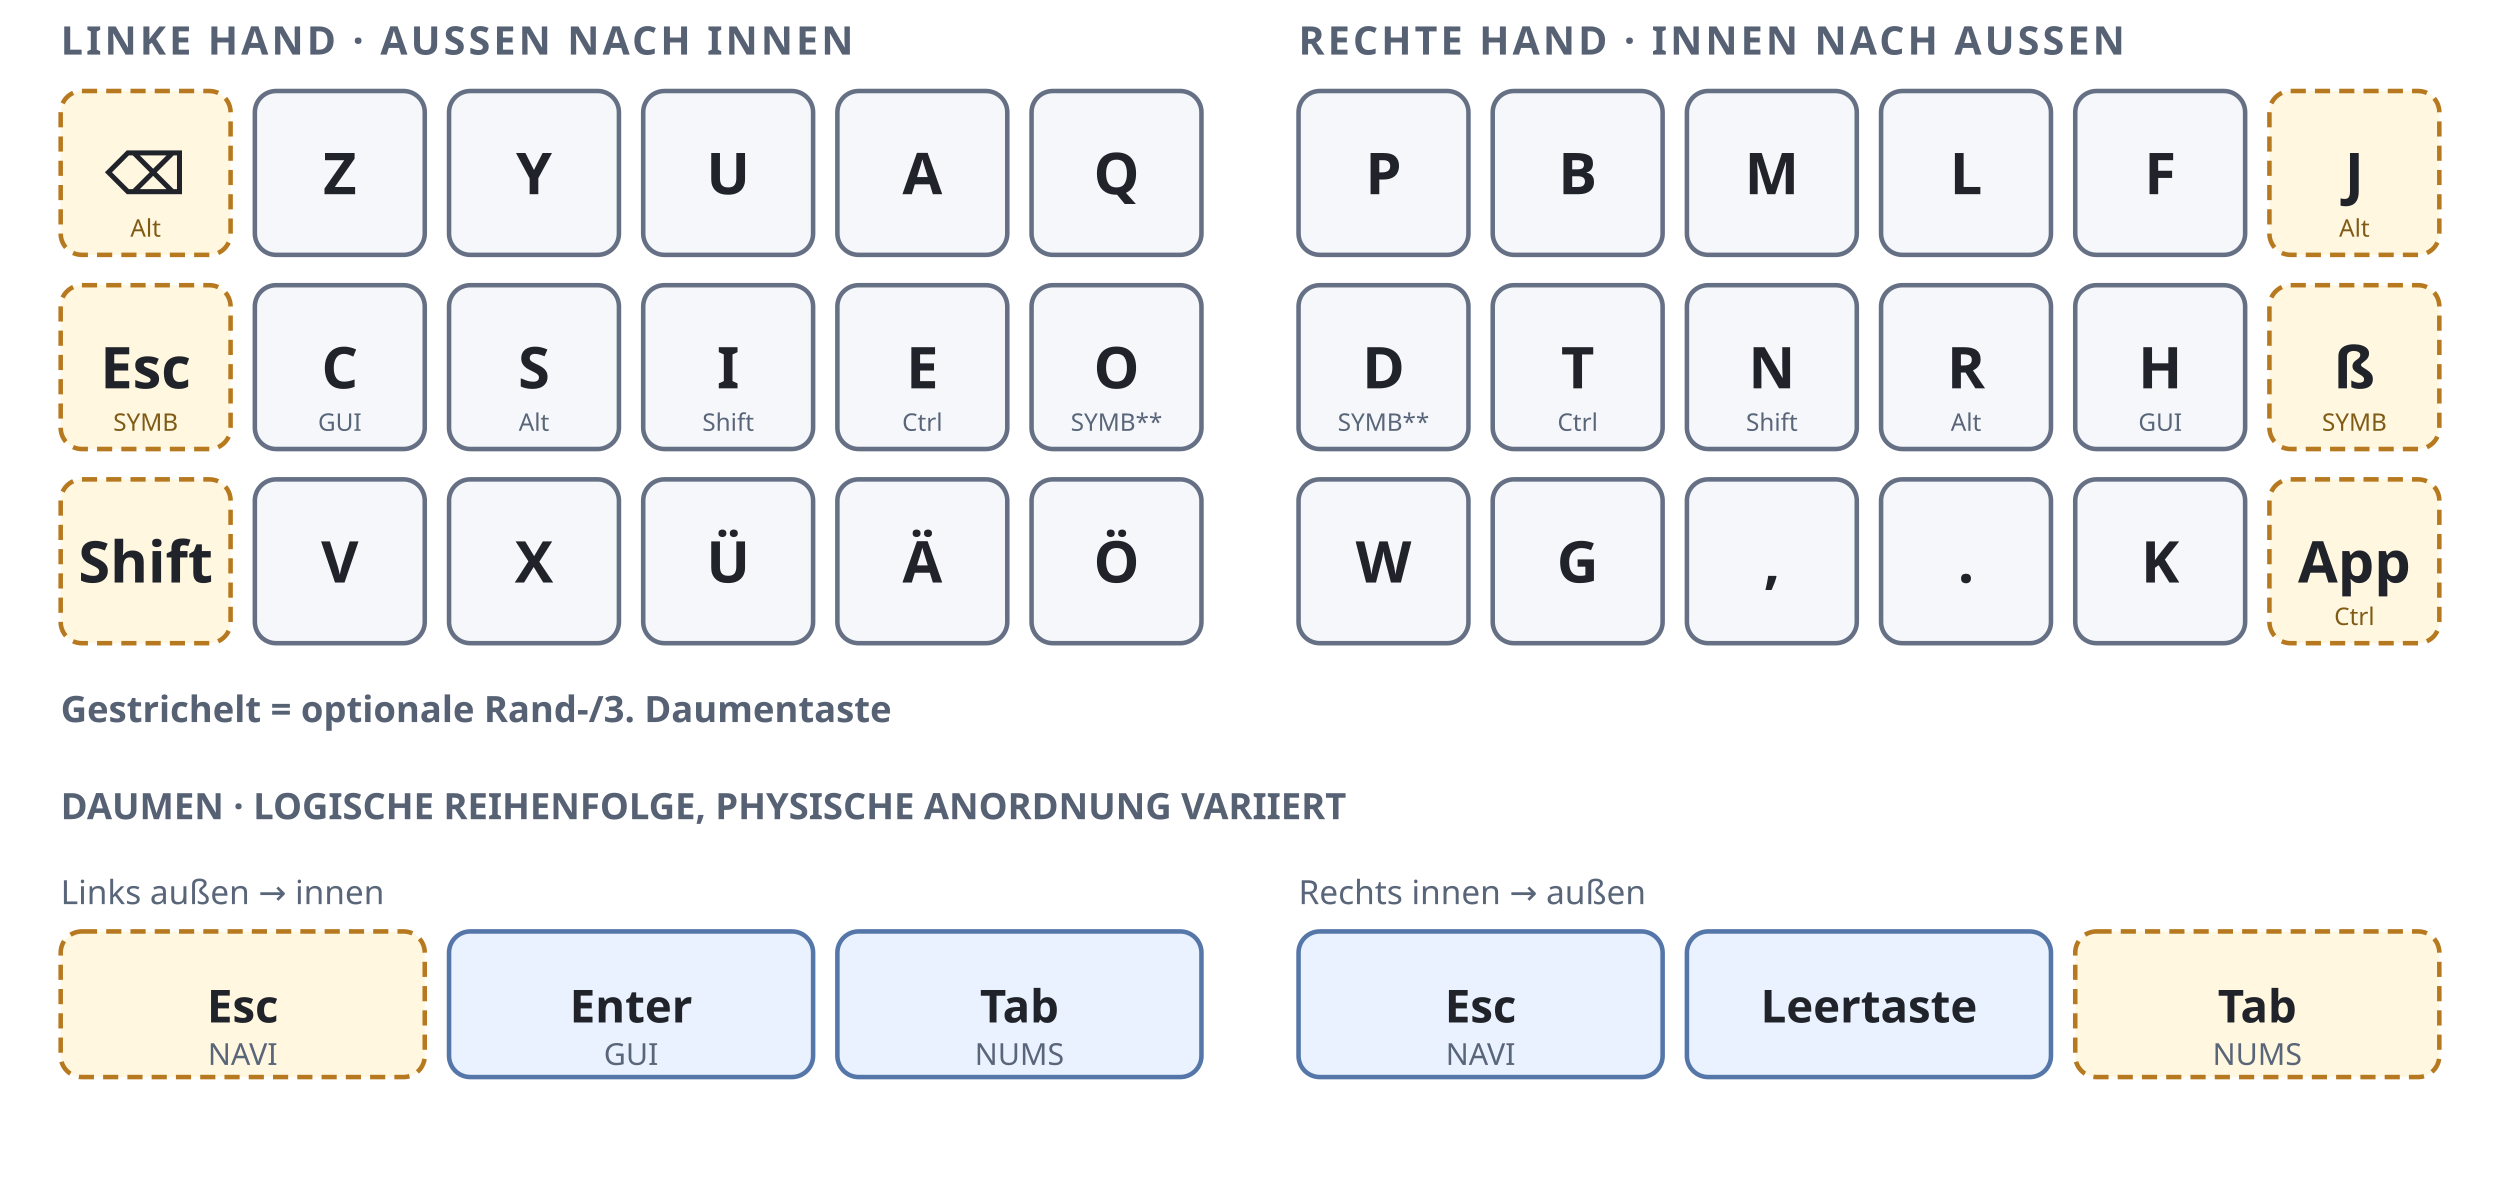
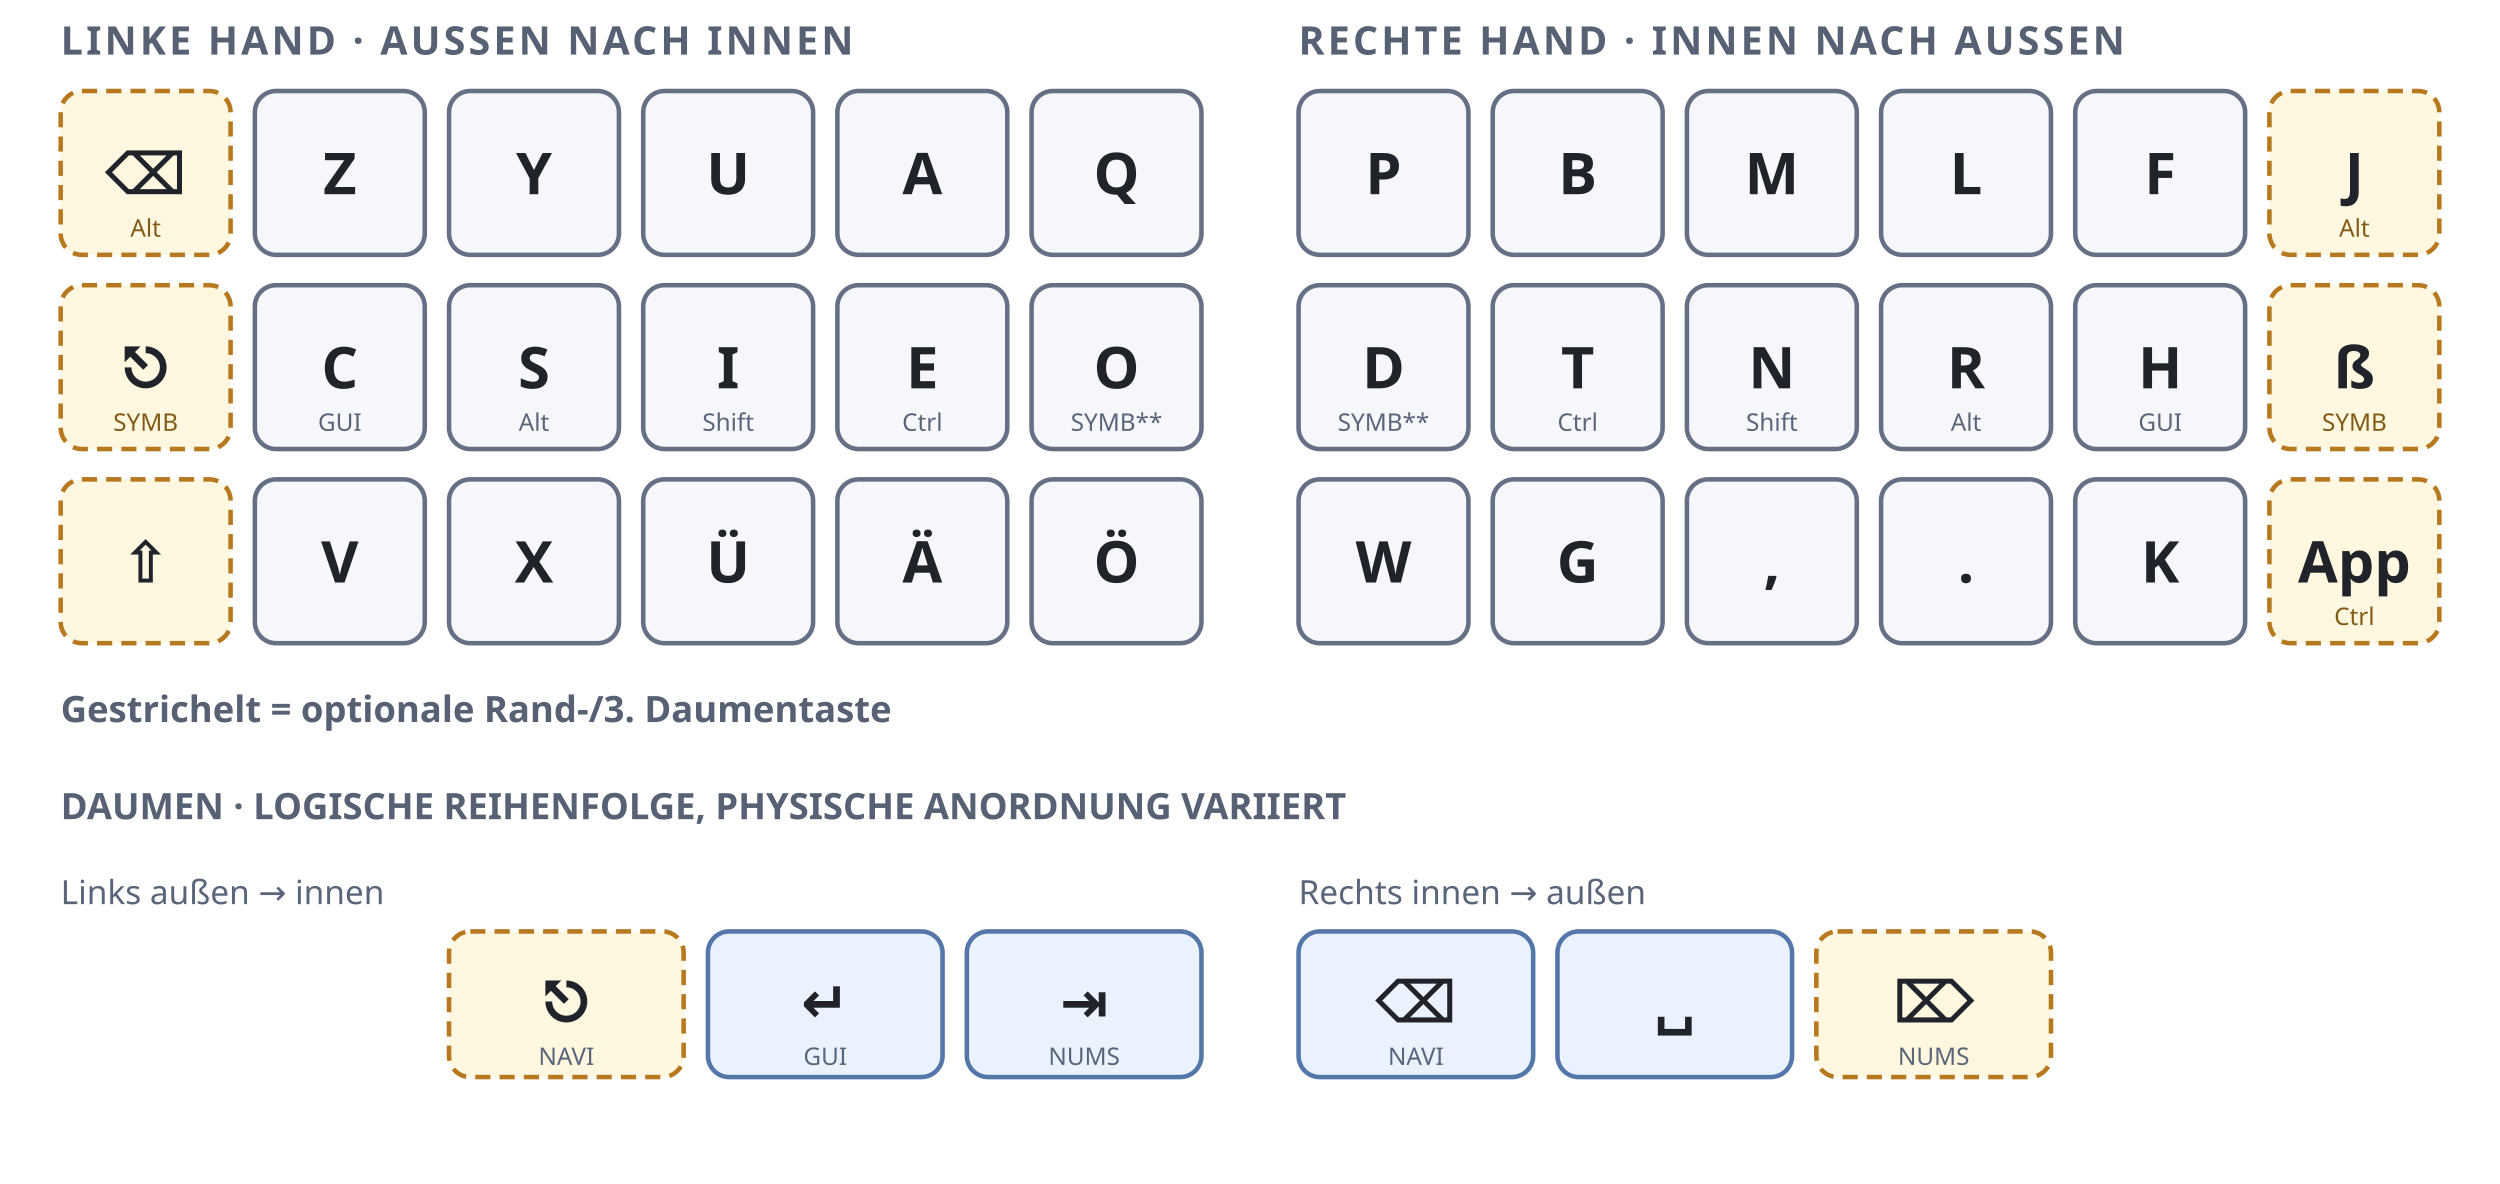
<svg xmlns="http://www.w3.org/2000/svg" viewBox="0 0 824 390" role="img" aria-labelledby="title desc">
  <style>
    text { font-family: system-ui, sans-serif; fill: #20232a; }
    .hand { font-size: 13px; font-weight: 700; letter-spacing: .08em; fill: #566174; }
    .key rect { fill: #f5f7fa; stroke: #667085; stroke-width: 1.5; rx: 7; }
    .key .label { font-size: 19px; font-weight: 650; text-anchor: middle; }
    .key .hint { font-size: 8px; text-anchor: middle; fill: #596579; }
    .optional rect { fill: #fff7df; stroke: #b7791f; stroke-dasharray: 5 3; }
    .optional .hint { fill: #805b16; }
    .thumb rect { fill: #eaf2ff; stroke: #5576a8; }
    .thumb.optional rect { fill: #fff7df; stroke: #b7791f; stroke-dasharray: 5 3; }
    .pass-through rect { fill: #f1f2f4; stroke: #9aa1ab; stroke-dasharray: 3 3; }
-     .thumb-label { font-size: 15px; font-weight: 650; text-anchor: middle; }
-     .thumb-hint { font-size: 10px; text-anchor: middle; fill: #596579; }
+     .thumb-label { font-size: 19px; font-weight: 650; text-anchor: middle; }
+     .thumb-hint { font-size: 8px; text-anchor: middle; fill: #596579; }
    .section { font-size: 12px; font-weight: 700; fill: #566174; }
    .note { font-size: 11px; fill: #596579; }
  </style>
  <text class="hand" x="20" y="18">LINKE HAND · AUSSEN NACH INNEN</text>
  <text class="hand" x="428" y="18">RECHTE HAND · INNEN NACH AUSSEN</text>
  <g class="key optional" transform="translate(20 30)">
    <rect width="56" height="54" />
    <text class="label" x="28" y="34">⌫</text>
    <text class="hint" x="28" y="48">Alt</text>
  </g>
  <g class="key" transform="translate(84 30)">
    <rect width="56" height="54" />
    <text class="label" x="28" y="34">Z</text>
  </g>
  <g class="key" transform="translate(148 30)">
    <rect width="56" height="54" />
    <text class="label" x="28" y="34">Y</text>
  </g>
  <g class="key" transform="translate(212 30)">
    <rect width="56" height="54" />
    <text class="label" x="28" y="34">U</text>
  </g>
  <g class="key" transform="translate(276 30)">
    <rect width="56" height="54" />
    <text class="label" x="28" y="34">A</text>
  </g>
  <g class="key" transform="translate(340 30)">
    <rect width="56" height="54" />
    <text class="label" x="28" y="34">Q</text>
  </g>
  <g class="key" transform="translate(428 30)">
    <rect width="56" height="54" />
    <text class="label" x="28" y="34">P</text>
  </g>
  <g class="key" transform="translate(492 30)">
    <rect width="56" height="54" />
    <text class="label" x="28" y="34">B</text>
  </g>
  <g class="key" transform="translate(556 30)">
    <rect width="56" height="54" />
    <text class="label" x="28" y="34">M</text>
  </g>
  <g class="key" transform="translate(620 30)">
    <rect width="56" height="54" />
    <text class="label" x="28" y="34">L</text>
  </g>
  <g class="key" transform="translate(684 30)">
    <rect width="56" height="54" />
    <text class="label" x="28" y="34">F</text>
  </g>
  <g class="key optional" transform="translate(748 30)">
    <rect width="56" height="54" />
    <text class="label" x="28" y="34">J</text>
    <text class="hint" x="28" y="48">Alt</text>
  </g>
  <g class="key optional" transform="translate(20 94)">
    <rect width="56" height="54" />
-     <text class="label" x="28" y="34">Esc</text>
+     <text class="label" x="28" y="34">⎋</text>
    <text class="hint" x="28" y="48">SYMB</text>
  </g>
  <g class="key" transform="translate(84 94)">
    <rect width="56" height="54" />
    <text class="label" x="28" y="34">C</text>
    <text class="hint" x="28" y="48">GUI</text>
  </g>
  <g class="key" transform="translate(148 94)">
    <rect width="56" height="54" />
    <text class="label" x="28" y="34">S</text>
    <text class="hint" x="28" y="48">Alt</text>
  </g>
  <g class="key" transform="translate(212 94)">
    <rect width="56" height="54" />
    <text class="label" x="28" y="34">I</text>
    <text class="hint" x="28" y="48">Shift</text>
  </g>
  <g class="key" transform="translate(276 94)">
    <rect width="56" height="54" />
    <text class="label" x="28" y="34">E</text>
    <text class="hint" x="28" y="48">Ctrl</text>
  </g>
  <g class="key" transform="translate(340 94)">
    <rect width="56" height="54" />
    <text class="label" x="28" y="34">O</text>
    <text class="hint" x="28" y="48">SYMB**</text>
  </g>
  <g class="key" transform="translate(428 94)">
    <rect width="56" height="54" />
    <text class="label" x="28" y="34">D</text>
    <text class="hint" x="28" y="48">SYMB**</text>
  </g>
  <g class="key" transform="translate(492 94)">
    <rect width="56" height="54" />
    <text class="label" x="28" y="34">T</text>
    <text class="hint" x="28" y="48">Ctrl</text>
  </g>
  <g class="key" transform="translate(556 94)">
    <rect width="56" height="54" />
    <text class="label" x="28" y="34">N</text>
    <text class="hint" x="28" y="48">Shift</text>
  </g>
  <g class="key" transform="translate(620 94)">
    <rect width="56" height="54" />
    <text class="label" x="28" y="34">R</text>
    <text class="hint" x="28" y="48">Alt</text>
  </g>
  <g class="key" transform="translate(684 94)">
    <rect width="56" height="54" />
    <text class="label" x="28" y="34">H</text>
    <text class="hint" x="28" y="48">GUI</text>
  </g>
  <g class="key optional" transform="translate(748 94)">
    <rect width="56" height="54" />
    <text class="label" x="28" y="34">ß</text>
    <text class="hint" x="28" y="48">SYMB</text>
  </g>
  <g class="key optional" transform="translate(20 158)">
    <rect width="56" height="54" />
-     <text class="label" x="28" y="34">Shift</text>
+     <text class="label" x="28" y="34">⇧</text>
  </g>
  <g class="key" transform="translate(84 158)">
    <rect width="56" height="54" />
    <text class="label" x="28" y="34">V</text>
  </g>
  <g class="key" transform="translate(148 158)">
    <rect width="56" height="54" />
    <text class="label" x="28" y="34">X</text>
  </g>
  <g class="key" transform="translate(212 158)">
    <rect width="56" height="54" />
    <text class="label" x="28" y="34">Ü</text>
  </g>
  <g class="key" transform="translate(276 158)">
    <rect width="56" height="54" />
    <text class="label" x="28" y="34">Ä</text>
  </g>
  <g class="key" transform="translate(340 158)">
    <rect width="56" height="54" />
    <text class="label" x="28" y="34">Ö</text>
  </g>
  <g class="key" transform="translate(428 158)">
    <rect width="56" height="54" />
    <text class="label" x="28" y="34">W</text>
  </g>
  <g class="key" transform="translate(492 158)">
    <rect width="56" height="54" />
    <text class="label" x="28" y="34">G</text>
  </g>
  <g class="key" transform="translate(556 158)">
    <rect width="56" height="54" />
    <text class="label" x="28" y="34">,</text>
  </g>
  <g class="key" transform="translate(620 158)">
    <rect width="56" height="54" />
    <text class="label" x="28" y="34">.</text>
  </g>
  <g class="key" transform="translate(684 158)">
    <rect width="56" height="54" />
    <text class="label" x="28" y="34">K</text>
  </g>
  <g class="key optional" transform="translate(748 158)">
    <rect width="56" height="54" />
    <text class="label" x="28" y="34">App</text>
    <text class="hint" x="28" y="48">Ctrl</text>
  </g>
  <text class="section" x="20" y="238">Gestrichelt = optionale Rand-/3. Daumentaste</text>
  <text class="section" x="20" y="270">DAUMEN · LOGISCHE REIHENFOLGE, PHYSISCHE ANORDNUNG VARIIERT</text>
  <text class="note" x="20" y="298">Links außen → innen</text>
  <text class="note" x="428" y="298">Rechts innen → außen</text>
-   <g class="key thumb optional" transform="translate(20 307)">
-     <rect width="120" height="48" />
-     <text class="thumb-label" x="60" y="30">Esc</text>
-     <text class="thumb-hint" x="60" y="44">NAVI</text>
-   </g>
-   <g class="key thumb" transform="translate(148 307)">
-     <rect width="120" height="48" />
-     <text class="thumb-label" x="60" y="30">Enter</text>
-     <text class="thumb-hint" x="60" y="44">GUI</text>
-   </g>
-   <g class="key thumb" transform="translate(276 307)">
-     <rect width="120" height="48" />
-     <text class="thumb-label" x="60" y="30">Tab</text>
-     <text class="thumb-hint" x="60" y="44">NUMS</text>
+   <g class="key thumb optional" transform="translate(148 307)">
+     <rect width="77.333" height="48" />
+     <text class="thumb-label" x="38.667" y="30">⎋</text>
+     <text class="thumb-hint" x="38.667" y="44">NAVI</text>
+   </g>
+   <g class="key thumb" transform="translate(233.333 307)">
+     <rect width="77.333" height="48" />
+     <text class="thumb-label" x="38.667" y="30">↵</text>
+     <text class="thumb-hint" x="38.667" y="44">GUI</text>
+   </g>
+   <g class="key thumb" transform="translate(318.667 307)">
+     <rect width="77.333" height="48" />
+     <text class="thumb-label" x="38.667" y="30">⇥</text>
+     <text class="thumb-hint" x="38.667" y="44">NUMS</text>
  </g>
  <g class="key thumb" transform="translate(428 307)">
-     <rect width="120" height="48" />
-     <text class="thumb-label" x="60" y="30">Esc</text>
-     <text class="thumb-hint" x="60" y="44">NAVI</text>
-   </g>
-   <g class="key thumb" transform="translate(556 307)">
-     <rect width="120" height="48" />
-     <text class="thumb-label" x="60" y="30">Leertaste</text>
-   </g>
-   <g class="key thumb optional" transform="translate(684 307)">
-     <rect width="120" height="48" />
-     <text class="thumb-label" x="60" y="30">Tab</text>
-     <text class="thumb-hint" x="60" y="44">NUMS</text>
+     <rect width="77.333" height="48" />
+     <text class="thumb-label" x="38.667" y="30">⌫</text>
+     <text class="thumb-hint" x="38.667" y="44">NAVI</text>
+   </g>
+   <g class="key thumb" transform="translate(513.333 307)">
+     <rect width="77.333" height="48" />
+     <text class="thumb-label" x="38.667" y="30">␣</text>
+   </g>
+   <g class="key thumb optional" transform="translate(598.667 307)">
+     <rect width="77.333" height="48" />
+     <text class="thumb-label" x="38.667" y="30">⌦</text>
+     <text class="thumb-hint" x="38.667" y="44">NUMS</text>
  </g>
</svg>
